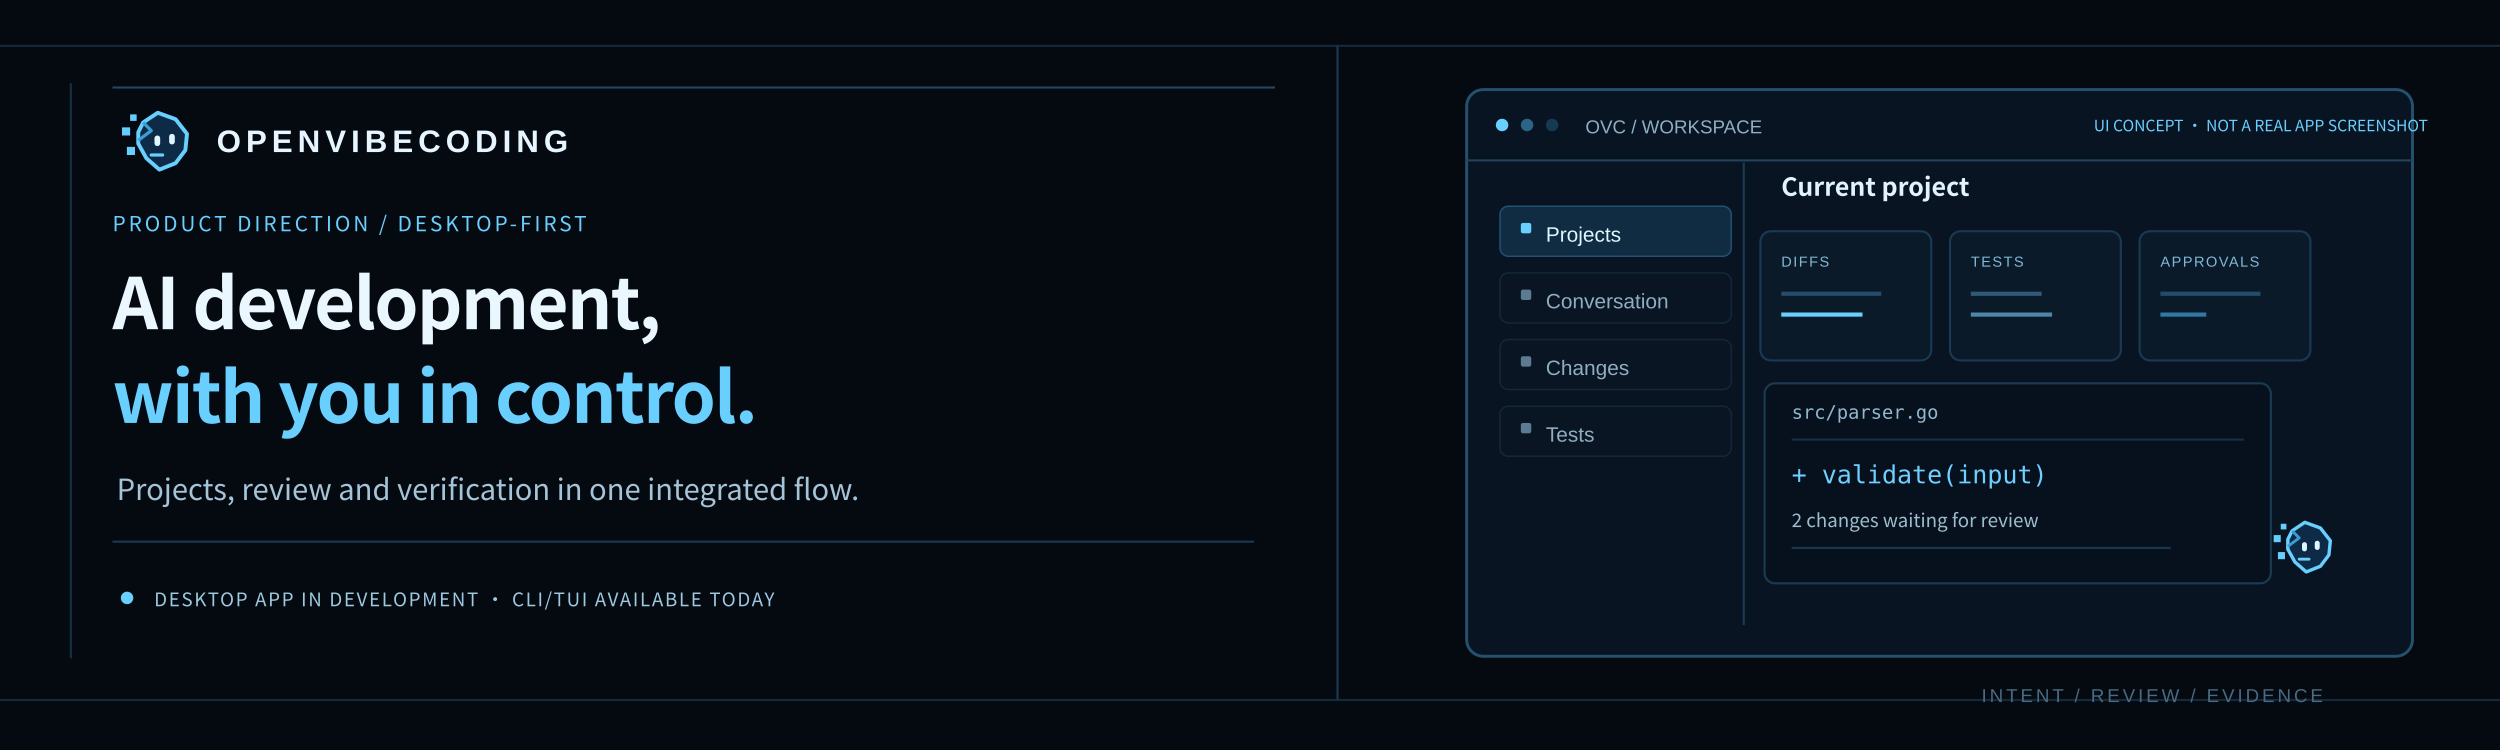
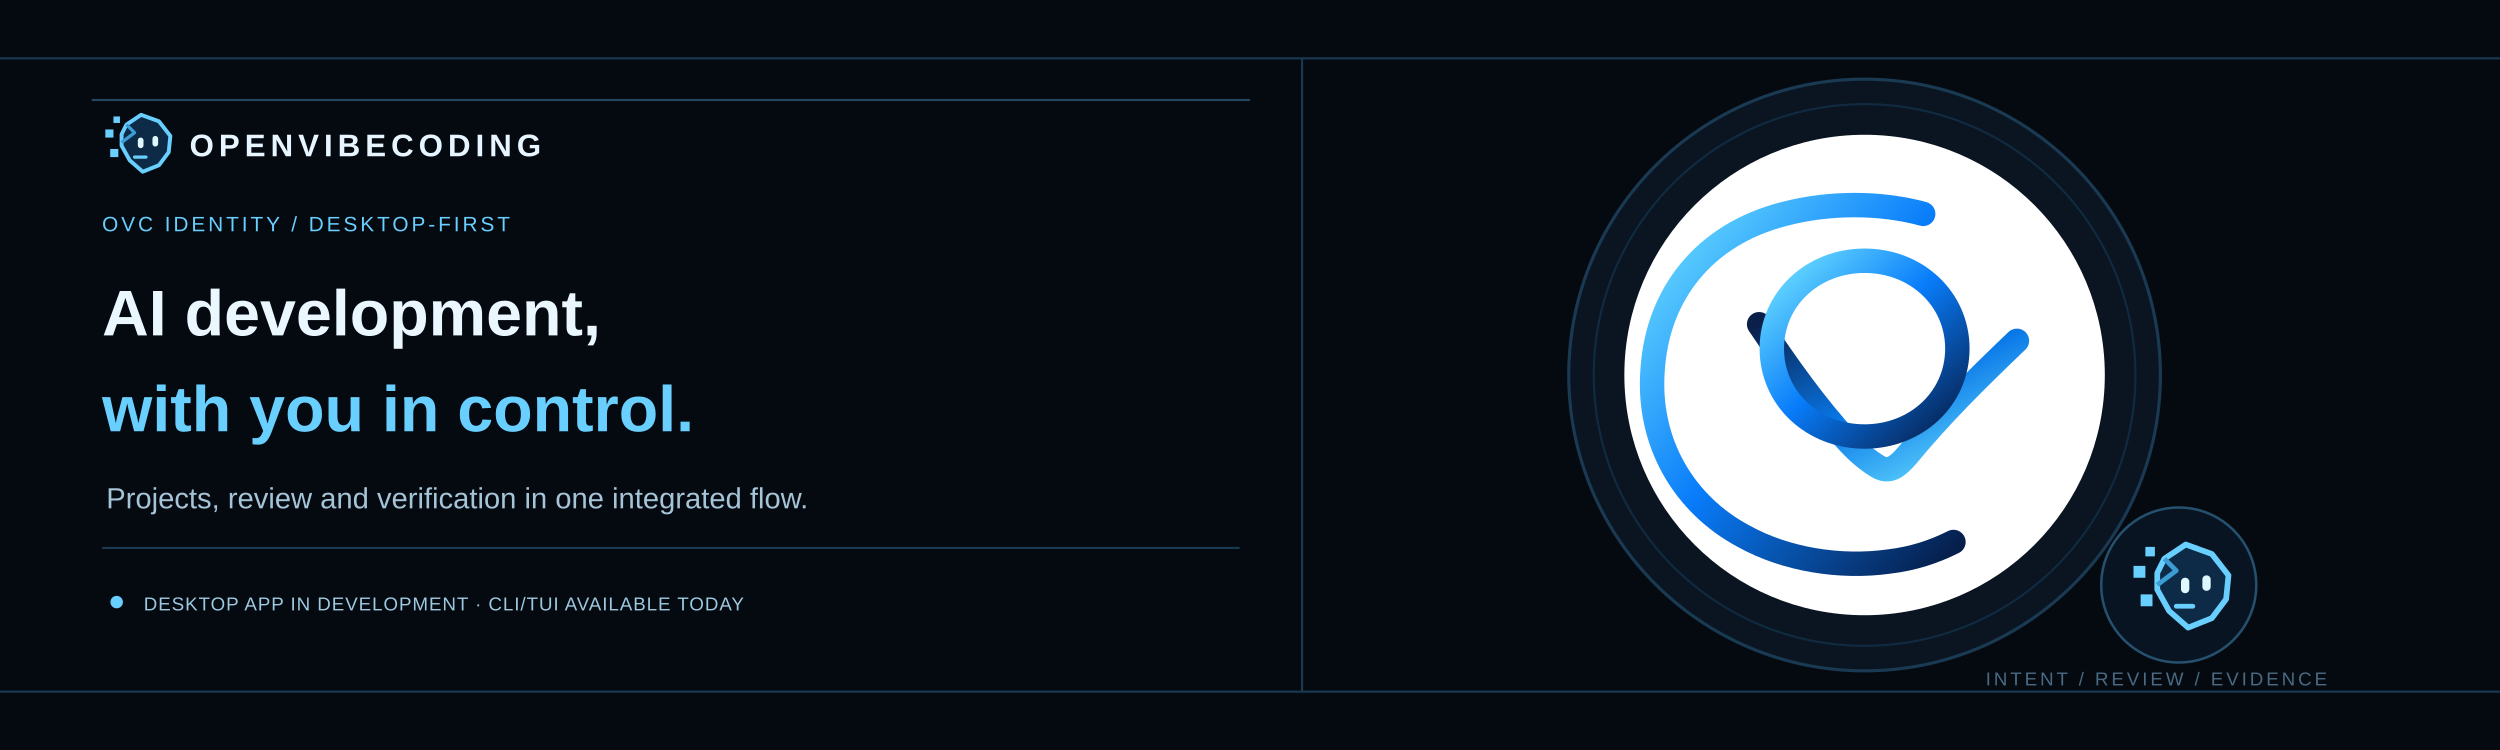
<svg xmlns="http://www.w3.org/2000/svg" width="1200" height="360" viewBox="0 0 1200 360" role="img" aria-labelledby="title desc">
+   <defs>
+     <linearGradient id="line" x1="0" y1="0" x2="1" y2="0">
+       <stop stop-color="#69CFFF" />
+       <stop offset="1" stop-color="#0D2B46" />
+     </linearGradient>
+   </defs>
  <rect width="1200" height="360" fill="#050A11" />
-   <path d="M0 22H1200M0 336H1200" stroke="#132A3C" stroke-width="1" />
-   <path d="M34 40V316" stroke="#153149" stroke-width="1" />
-   <path d="M642 22V336" stroke="#193A52" stroke-width="1" />
-   <path d="M54 42H612" stroke="#24465F" stroke-width="1" />
-   <g transform="translate(57 51) scale(0.78)">
-     <path d="M2 13h5v5H2zM7 5h4v4H7zM5 25h5v5H5z" fill="#66CEFF" />
+   <path d="M0 28H1200M0 332H1200M625 28V332" stroke="#193A52" stroke-width="1" />
+   <path d="M44 48H600" stroke="#24465F" />
+   <g transform="translate(49 52) scale(0.78)">
+     <path d="M2 13h5v5H2zM7 5h4v4H7zM5 25h5v5H5z" fill="#69CFFF" />
    <path d="M15 10 24 4 35 8 42 17 41 27 35 35 25 39 17 32 12 23 12 16Z" fill="#0D2B46" stroke="#69CFFF" stroke-width="2.4" stroke-linejoin="round" />
    <path d="M15 10 20 15 12 21" fill="none" stroke="#3B9DD4" stroke-width="2" stroke-linejoin="round" />
    <rect x="22" y="18" width="3.5" height="6.5" rx="1.7" fill="#DFF7FF" />
    <rect x="31" y="17" width="3.5" height="6.5" rx="1.7" fill="#DFF7FF" />
    <path d="M20 30h7" stroke="#69CFFF" stroke-width="2" stroke-linecap="round" />
  </g>
-   <text x="104" y="73" font-family="Arial,sans-serif" font-size="15" font-weight="700" letter-spacing="2.4" fill="#E6F5FF">OPENVIBECODING</text>
-   <text x="54" y="111" font-family="'Noto Sans CJK SC','Microsoft YaHei',Arial,sans-serif" font-size="10" letter-spacing="1.4" fill="#69CFFF">PRODUCT DIRECTION / DESKTOP-FIRST</text>
-   <text x="54" y="158" font-family="'Noto Sans CJK SC','Microsoft YaHei',Arial,sans-serif" font-size="34" font-weight="700" letter-spacing="-0.8" fill="#EAF7FF">AI development,</text>
-   <text x="54" y="203" font-family="'Noto Sans CJK SC','Microsoft YaHei',Arial,sans-serif" font-size="34" font-weight="700" letter-spacing="-0.8" fill="#69CFFF">with you in control.</text>
-   <text x="56" y="240" font-family="'Noto Sans CJK SC','Microsoft YaHei',Arial,sans-serif" font-size="14" fill="#A6C4D8">Projects, review and verification in one integrated flow.</text>
-   <path d="M54 260H602" stroke="#193A52" />
-   <circle cx="61" cy="287" r="3" fill="#69CFFF" />
-   <text x="74" y="291" font-family="'Noto Sans CJK SC','Microsoft YaHei',Arial,sans-serif" font-size="9" letter-spacing="0.8" fill="#9DC9E1">DESKTOP APP IN DEVELOPMENT  ·  CLI/TUI AVAILABLE TODAY</text>
-   <g>
-     <rect x="704" y="43" width="454" height="272" rx="8" fill="#081421" stroke="#25516E" stroke-width="1.4" />
-     <path d="M704 77H1158" stroke="#21445D" />
-     <circle cx="721" cy="60" r="3" fill="#69CFFF" />
-     <circle cx="733" cy="60" r="3" fill="#2C6488" />
-     <circle cx="745" cy="60" r="3" fill="#173A53" />
-     <text x="761" y="64" font-family="Arial,sans-serif" font-size="9" fill="#8FAFC4">OVC / WORKSPACE</text>
-     <text x="1005" y="63" font-family="'Noto Sans CJK SC','Microsoft YaHei',Arial,sans-serif" font-size="7.5" fill="#69CFFF">UI CONCEPT · NOT A REAL APP SCREENSHOT</text>
-     <path d="M837 78V300" stroke="#1C3A50" />
-     <rect x="720" y="99" width="111" height="24" rx="4" fill="#0F2C42" stroke="#235273" stroke-width="0.7" />
-     <rect x="730" y="107" width="5" height="5" rx="1" fill="#69CFFF" />
-     <text x="742" y="116" font-family="Arial,'Noto Sans CJK SC',sans-serif" font-size="10" fill="#DFF7FF">Projects</text>
-     <rect x="720" y="131" width="111" height="24" rx="4" fill="#091522" stroke="#13283A" stroke-width="0.7" />
-     <rect x="730" y="139" width="5" height="5" rx="1" fill="#5C7A91" />
-     <text x="742" y="148" font-family="Arial,'Noto Sans CJK SC',sans-serif" font-size="10" fill="#8FAEC1">Conversation</text>
-     <rect x="720" y="163" width="111" height="24" rx="4" fill="#091522" stroke="#13283A" stroke-width="0.7" />
-     <rect x="730" y="171" width="5" height="5" rx="1" fill="#5C7A91" />
-     <text x="742" y="180" font-family="Arial,'Noto Sans CJK SC',sans-serif" font-size="10" fill="#8FAEC1">Changes</text>
-     <rect x="720" y="195" width="111" height="24" rx="4" fill="#091522" stroke="#13283A" stroke-width="0.7" />
-     <rect x="730" y="203" width="5" height="5" rx="1" fill="#5C7A91" />
-     <text x="742" y="212" font-family="Arial,'Noto Sans CJK SC',sans-serif" font-size="10" fill="#8FAEC1">Tests</text>
-     <text x="855" y="94" font-family="'Noto Sans CJK SC','Microsoft YaHei',Arial,sans-serif" font-size="12" font-weight="600" fill="#E1F3FC">Current project</text>
-     <rect x="845" y="111" width="82" height="62" rx="5" fill="#0B1A29" stroke="#1A3A53" />
-     <text x="855" y="128" font-family="Arial,sans-serif" font-size="7" letter-spacing="0.7" fill="#80B8D7">DIFFS</text>
-     <path d="M855 141h48" stroke="#234D6A" stroke-width="2" />
-     <path d="M855 151h39" stroke="#69CFFF" stroke-width="2" />
-     <rect x="936" y="111" width="82" height="62" rx="5" fill="#0B1A29" stroke="#1A3A53" />
-     <text x="946" y="128" font-family="Arial,sans-serif" font-size="7" letter-spacing="0.7" fill="#80B8D7">TESTS</text>
-     <path d="M946 141h34" stroke="#2F5B79" stroke-width="2" />
-     <path d="M946 151h39" stroke="#4F86AA" stroke-width="2" />
-     <rect x="1027" y="111" width="82" height="62" rx="5" fill="#0B1A29" stroke="#1A3A53" />
-     <text x="1037" y="128" font-family="Arial,sans-serif" font-size="7" letter-spacing="0.7" fill="#80B8D7">APPROVALS</text>
-     <path d="M1037 141h48" stroke="#234D6A" stroke-width="2" />
-     <path d="M1037 151h22" stroke="#3278A5" stroke-width="2" />
-     <rect x="847" y="184" width="243" height="96" rx="5" fill="#07111D" stroke="#1C3B52" />
-     <text x="860" y="201" font-family="monospace" font-size="9" fill="#91B8CE">src/parser.go</text>
-     <path d="M860 211H1077" stroke="#172F43" />
-     <text x="860" y="232" font-family="monospace" font-size="12" fill="#6FD0FF">+ validate(input)</text>
-     <text x="860" y="253" font-family="'Noto Sans CJK SC','Microsoft YaHei',Arial,sans-serif" font-size="9" fill="#9DBDCF">2 changes waiting for review</text>
-     <path d="M860 263H1042" stroke="#19374C" />
-     <g transform="translate(1090 248) scale(0.68)">
-       <path d="M2 13h5v5H2zM7 5h4v4H7zM5 25h5v5H5z" fill="#66CEFF" />
+   <text x="91" y="75" font-family="Arial,sans-serif" font-size="15" font-weight="700" letter-spacing="2.4" fill="#E6F5FF">OPENVIBECODING</text>
+   <text x="49" y="111" font-family="Arial,sans-serif" font-size="10" letter-spacing="1.4" fill="#69CFFF">OVC IDENTITY / DESKTOP-FIRST</text>
+   <text x="49" y="161" font-family="Arial,sans-serif" font-size="31" font-weight="700" fill="#EAF7FF">AI development,</text>
+   <text x="49" y="207" font-family="Arial,sans-serif" font-size="31" font-weight="700" fill="#69CFFF">with you in control.</text>
+   <text x="51" y="244" font-family="Arial,sans-serif" font-size="14" fill="#A6C4D8">Projects, review and verification in one integrated flow.</text>
+   <path d="M49 263H595" stroke="#193A52" />
+   <circle cx="56" cy="289" r="3" fill="#69CFFF" />
+   <text x="69" y="293" font-family="Arial,sans-serif" font-size="9" letter-spacing="0.45" fill="#9DC9E1">DESKTOP APP IN DEVELOPMENT · CLI/TUI AVAILABLE TODAY</text>
+   <circle cx="895" cy="180" r="142" fill="#0A1521" stroke="#193A52" stroke-width="1.5" />
+   <circle cx="895" cy="180" r="130" fill="none" stroke="#102B41" stroke-width="1" />
+   <g transform="translate(775 60) scale(.46875)">
+     <defs>
+       <linearGradient id="blue" x1="0" y1="0" x2="1" y2="1">
+         <stop offset="0" stop-color="#72E4FF" />
+         <stop offset=".48" stop-color="#087CFA" />
+         <stop offset="1" stop-color="#061C46" />
+       </linearGradient>
+       <linearGradient id="shade" x1="0" y1="0" x2=".9" y2="1">
+         <stop offset="0" stop-color="#0A204A" />
+         <stop offset=".52" stop-color="#0877E8" />
+         <stop offset="1" stop-color="#68DFFF" />
+       </linearGradient>
+     </defs>
+     <circle cx="256" cy="256" r="246" fill="#FFFFFF" />
+     <path d="M316 91 C272 79 220 79 174 91 C91 112 44 174 39 250 C33 326 72 389 132 421 C175 445 231 454 281 447 C306 444 327 437 347 427" fill="none" stroke="url(#blue)" stroke-width="25" stroke-linecap="round" stroke-linejoin="round" />
+     <path d="M148 204 C177 247 205 287 239 324 C250 336 260 344 270 350 C281 356 289 351 300 338 C333 298 370 261 412 221" fill="none" stroke="url(#shade)" stroke-width="25" stroke-linecap="round" stroke-linejoin="round" />
+     <path d="M256 139 C309 139 351 178 351 229 C351 280 309 319 256 319 C203 319 161 280 161 229 C161 178 203 139 256 139Z" fill="none" stroke="url(#blue)" stroke-width="25" stroke-linejoin="round" />
+   </g>
+   <g transform="translate(1017 252) scale(1.2)">
+     <circle cx="24" cy="24" r="31" fill="#081421" stroke="#25516E" />
+     <g transform="translate(4 4) scale(0.95)">
+       <path d="M2 13h5v5H2zM7 5h4v4H7zM5 25h5v5H5z" fill="#69CFFF" />
      <path d="M15 10 24 4 35 8 42 17 41 27 35 35 25 39 17 32 12 23 12 16Z" fill="#0D2B46" stroke="#69CFFF" stroke-width="2.4" stroke-linejoin="round" />
      <path d="M15 10 20 15 12 21" fill="none" stroke="#3B9DD4" stroke-width="2" stroke-linejoin="round" />
      <rect x="22" y="18" width="3.5" height="6.5" rx="1.7" fill="#DFF7FF" />
      <rect x="31" y="17" width="3.5" height="6.5" rx="1.7" fill="#DFF7FF" />
      <path d="M20 30h7" stroke="#69CFFF" stroke-width="2" stroke-linecap="round" />
    </g>
  </g>
-   <text x="1115" y="337" text-anchor="end" font-family="Arial,sans-serif" font-size="9" letter-spacing="1.4" fill="#496A82">INTENT / REVIEW / EVIDENCE</text>
+   <text x="1117" y="329" text-anchor="end" font-family="Arial,sans-serif" font-size="9" letter-spacing="1.4" fill="#496A82">INTENT / REVIEW / EVIDENCE</text>
</svg>
